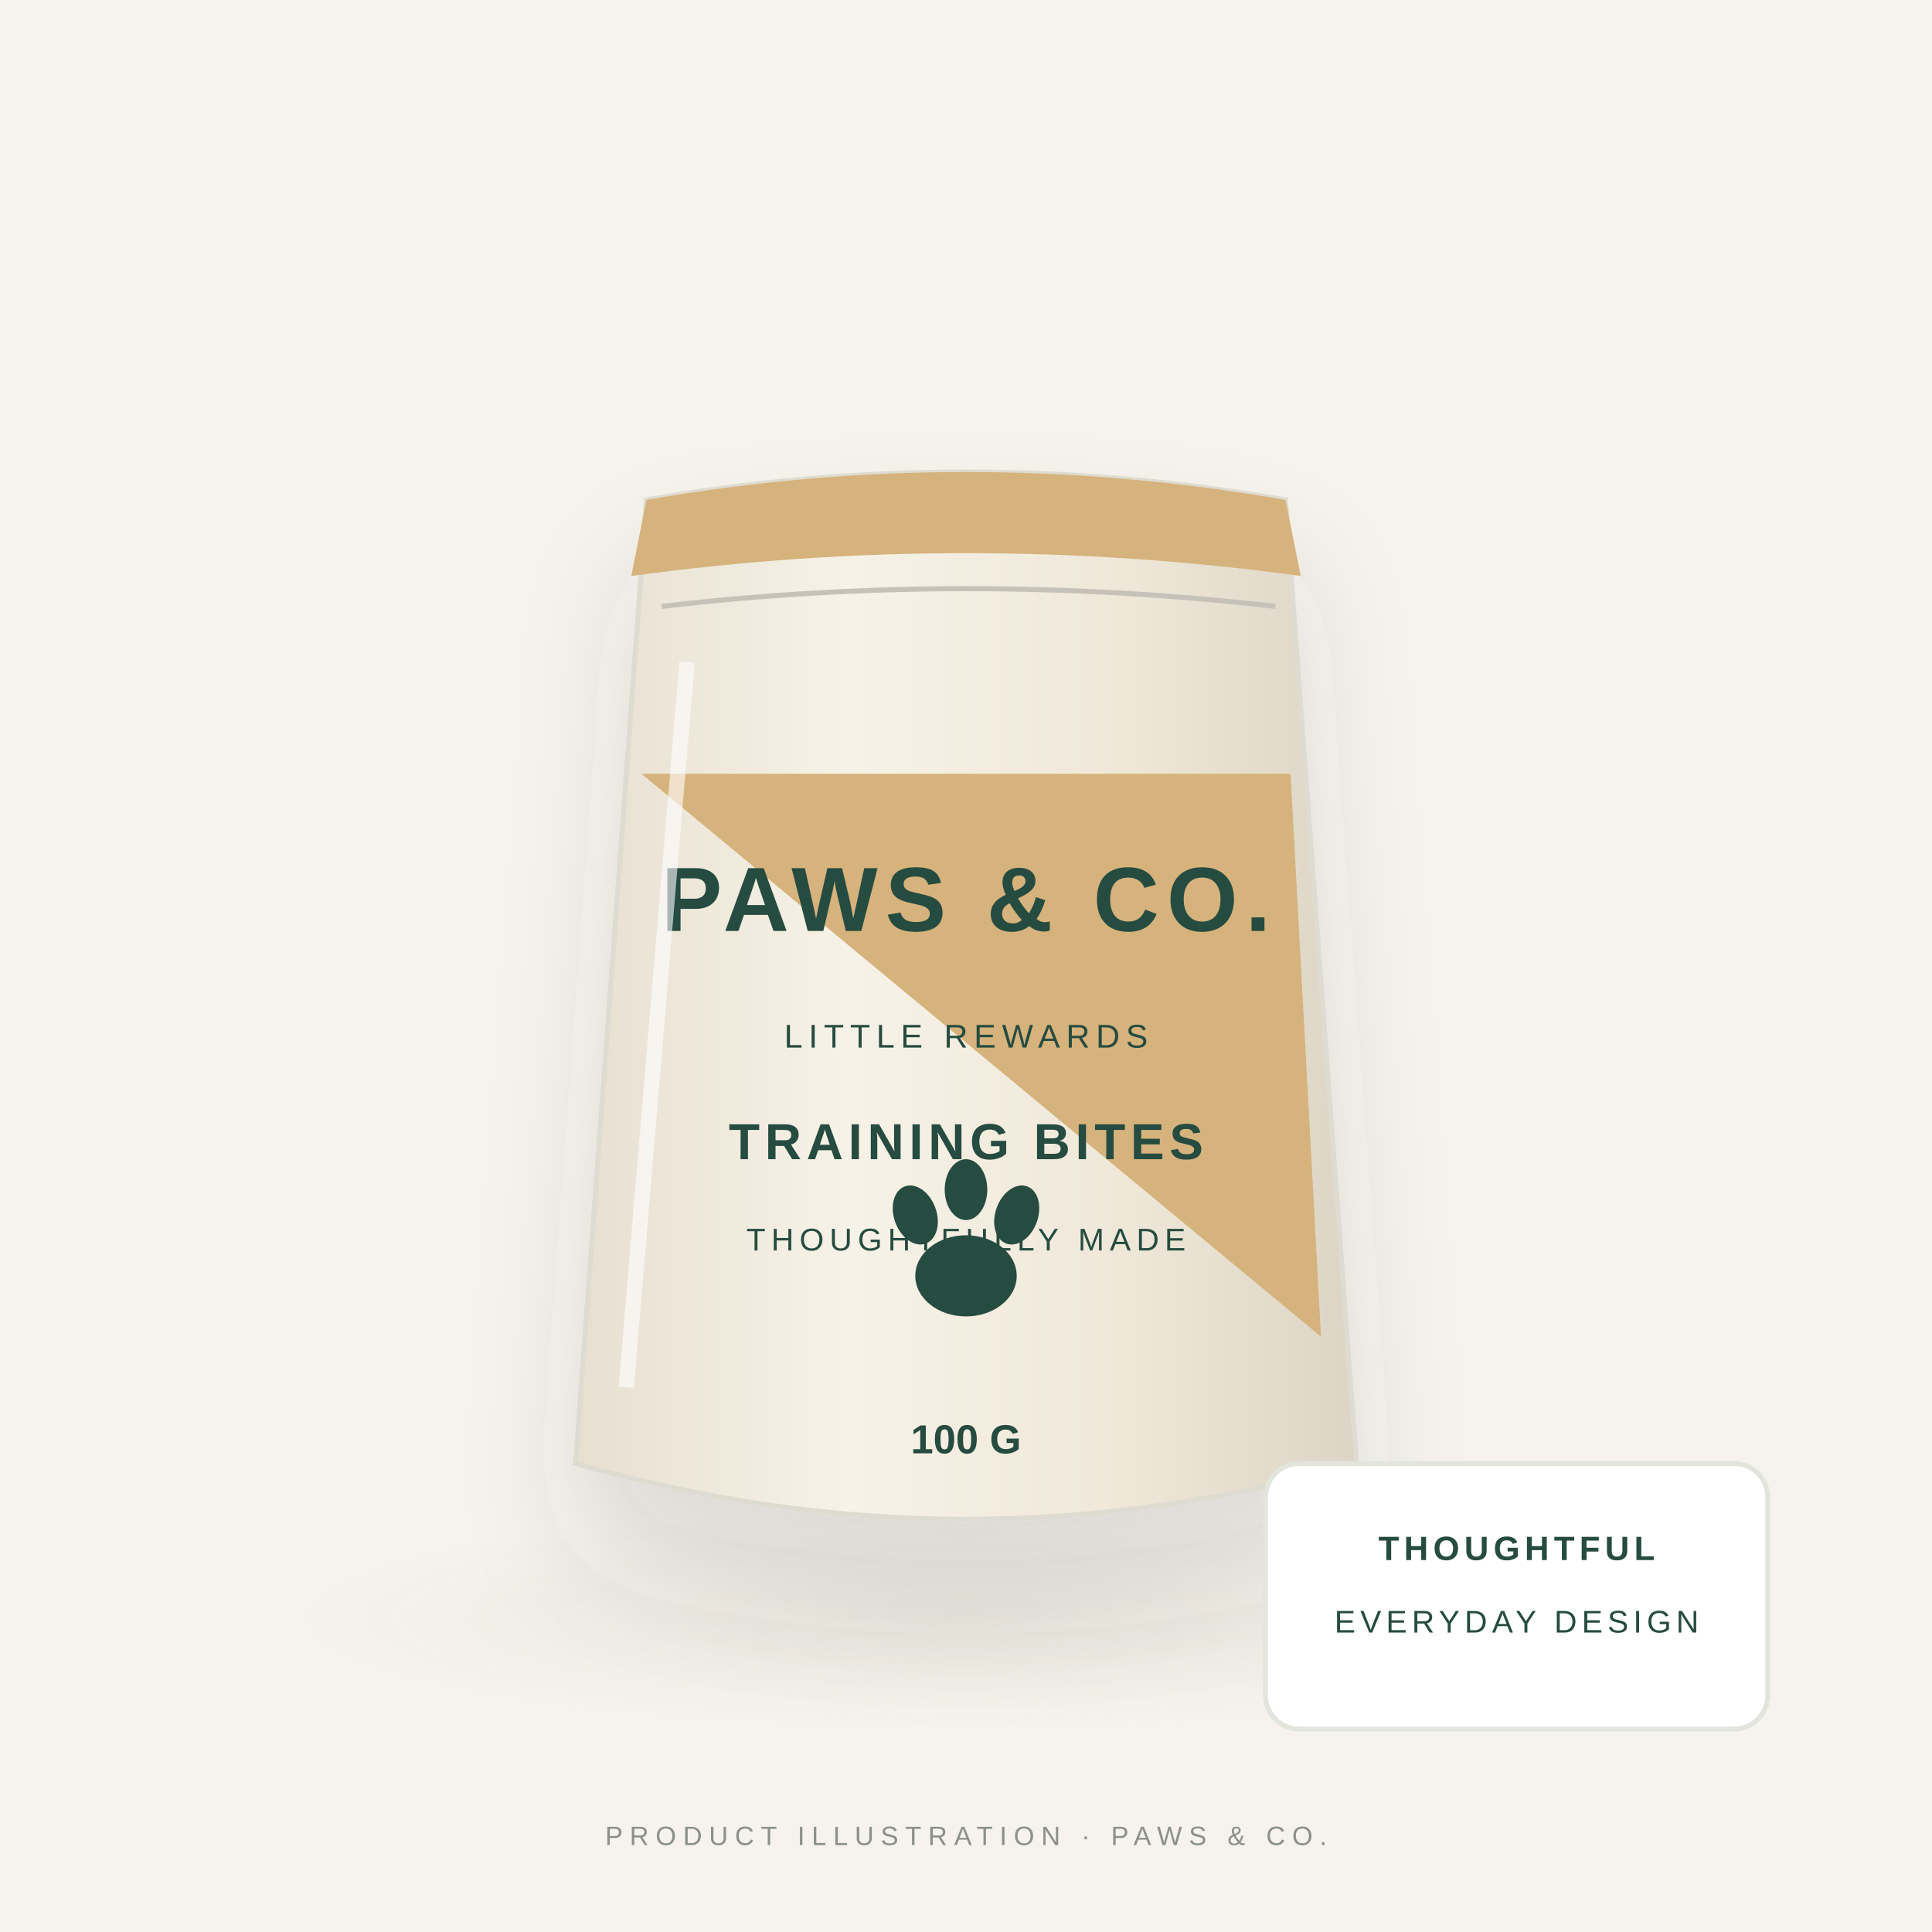
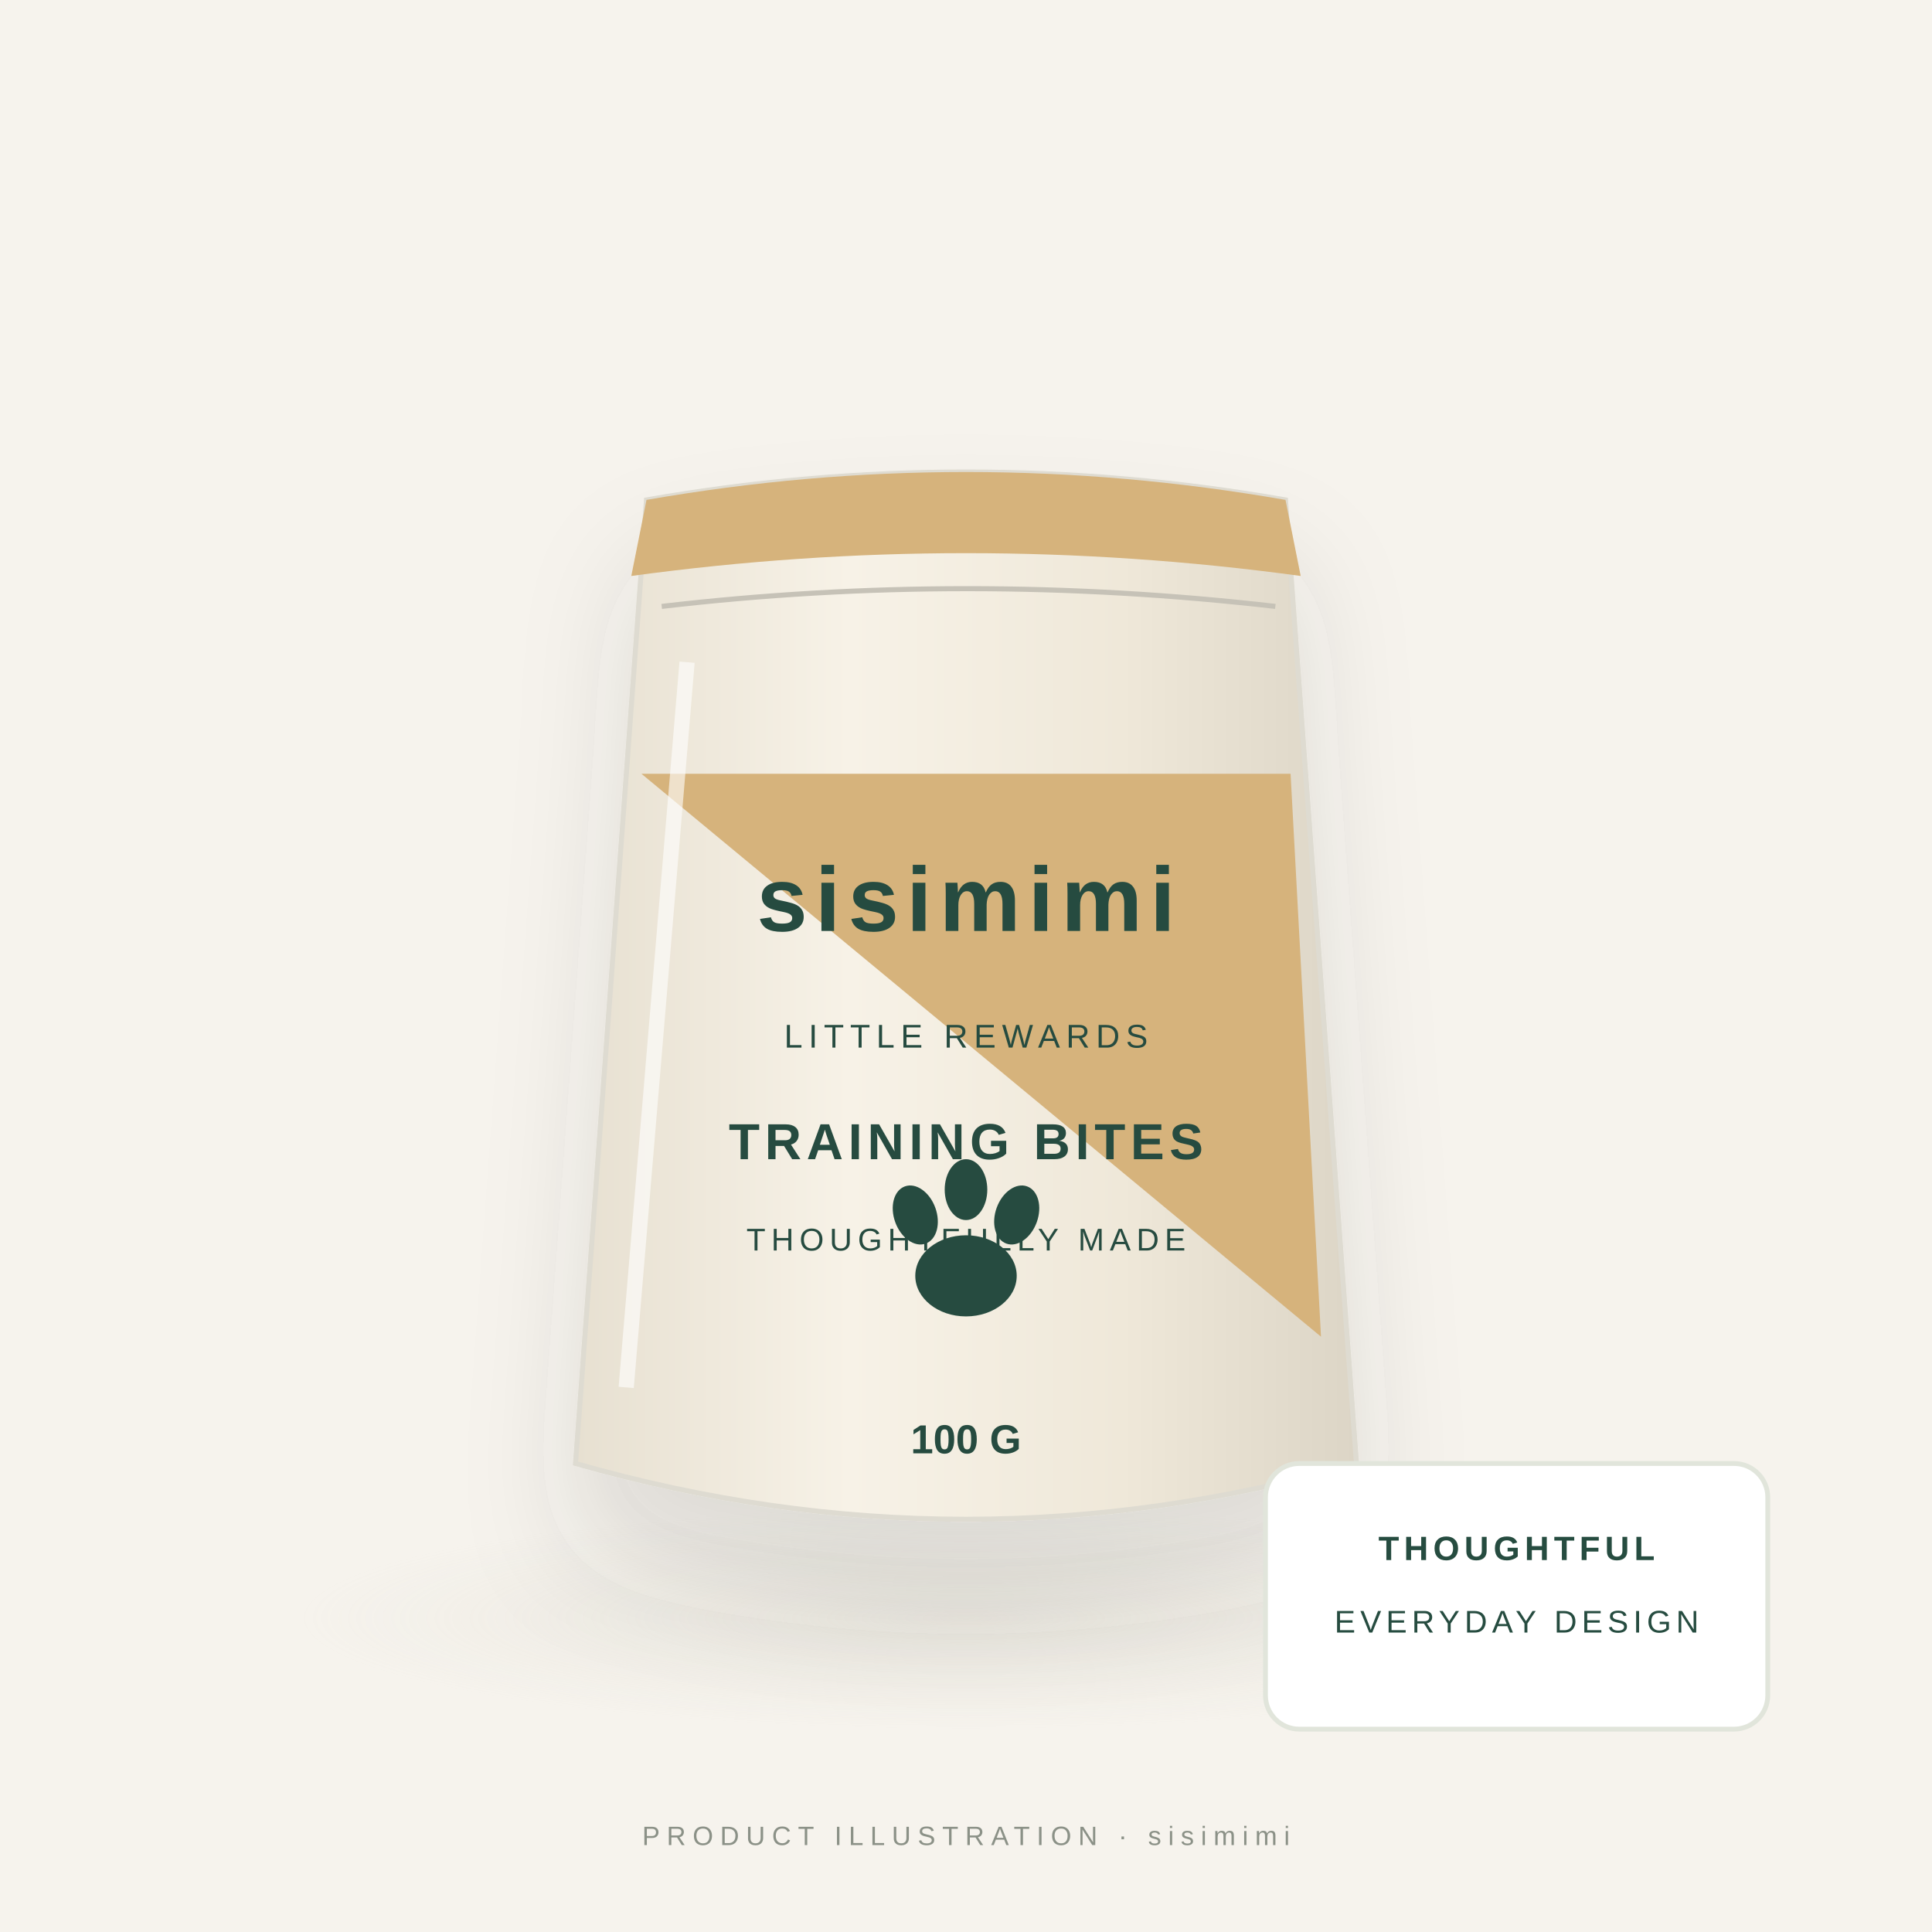
<svg xmlns="http://www.w3.org/2000/svg" viewBox="0 0 400 400" role="img" aria-label="Bánh thưởng gà Training Bites — hình minh họa sản phẩm">
  <defs>
    <linearGradient id="paper" x1="0" y1="0" x2="1" y2="0">
      <stop stop-color="#e7e0d1" />
      <stop offset=".35" stop-color="#f7f2e7" />
      <stop offset=".7" stop-color="#efe8d9" />
      <stop offset="1" stop-color="#dcd5c6" />
    </linearGradient>
    <linearGradient id="metal">
      <stop stop-color="#b8b8af" />
      <stop offset=".28" stop-color="#e3e3db" />
      <stop offset=".7" stop-color="#d4d4c9" />
      <stop offset="1" stop-color="#acaca1" />
    </linearGradient>
    <filter id="shadow" x="-40%" y="-30%" width="180%" height="190%">
      <feDropShadow dx="0" dy="15" stdDeviation="11" flood-color="#4d4b3c" flood-opacity=".14" />
    </filter>
    <radialGradient id="ground">
      <stop stop-color="#c9c7ba" stop-opacity=".3" />
      <stop offset="1" stop-color="#c9c7ba" stop-opacity="0" />
    </radialGradient>
  </defs>
  <rect width="400" height="400" fill="#f6f3ed" />
  <ellipse cx="200" cy="335" rx="138" ry="23" fill="url(#ground)" />
  <g transform="translate(-10 -12) scale(1.05)" filter="url(#shadow)">
    <path d="M137 110 Q200 99 263 110 L277 300 Q200 322 123 300Z" fill="url(#paper)" stroke="#dedbd1" />
    <path d="M137 110 Q200 99 263 110 L266 125 Q200 116 134 125Z" fill="#d6b37c" />
    <path d="M140 131 Q200 124 261 131" stroke="#c6c2b7" fill="none" />
    <path d="M136 164L264 164L270 275Q200 286130 275Z" fill="#d6b37c" />
-     <text x="200" y="195" text-anchor="middle" font-family="Arial,sans-serif" font-size="18" font-weight="700" fill="#264c40" letter-spacing="1.5">PAWS &amp; CO.</text>
+     <text x="200" y="195" text-anchor="middle" font-family="Arial,sans-serif" font-size="18" font-weight="700" fill="#264c40" letter-spacing="1.5">sisimimi</text>
    <text x="200" y="218" text-anchor="middle" font-family="Arial,sans-serif" font-size="6.5" font-weight="500" fill="#264c40" letter-spacing="1.2">LITTLE REWARDS</text>
    <g transform="translate(200 258)" color="#264c40">
      <g fill="currentColor">
        <ellipse cx="0" cy="5" rx="10" ry="8" />
        <ellipse cx="-10" cy="-7" rx="4.2" ry="6" transform="rotate(-20 -10 -7)" />
        <ellipse cx="0" cy="-12" rx="4.2" ry="6" />
        <ellipse cx="10" cy="-7" rx="4.2" ry="6" transform="rotate(20 10 -7)" />
      </g>
    </g>
    <text x="200" y="240" text-anchor="middle" font-family="Arial,sans-serif" font-size="10" font-weight="700" fill="#264c40" letter-spacing="1">TRAINING BITES</text>
    <text x="200" y="258" text-anchor="middle" font-family="Arial,sans-serif" font-size="6.2" font-weight="500" fill="#264c40" letter-spacing="1.1">THOUGHTFULLY MADE</text>
    <text x="200" y="298" text-anchor="middle" font-family="Arial,sans-serif" font-size="8" font-weight="700" fill="#264c40" letter-spacing="0">100 G</text>
    <path d="M145 142 L133 285" stroke="#fff" stroke-opacity=".6" stroke-width="3" />
  </g>
  <rect x="262" y="303" width="104" height="55" rx="7" fill="#fff" stroke="#e1e5db" />
  <text x="314" y="323" text-anchor="middle" font-family="Arial,sans-serif" font-size="7" font-weight="700" fill="#264c40" letter-spacing="1">THOUGHTFUL</text>
  <text x="314" y="338" text-anchor="middle" font-family="Arial,sans-serif" font-size="6.5" font-weight="500" fill="#264c40" letter-spacing="1">EVERYDAY DESIGN</text>
-   <text x="200" y="382" text-anchor="middle" fill="#8b9187" font-family="Arial,sans-serif" font-size="5.5" letter-spacing="1.4">PRODUCT ILLUSTRATION · PAWS &amp; CO.</text>
+   <text x="200" y="382" text-anchor="middle" fill="#8b9187" font-family="Arial,sans-serif" font-size="5.5" letter-spacing="1.4">PRODUCT ILLUSTRATION · sisimimi</text>
</svg>
